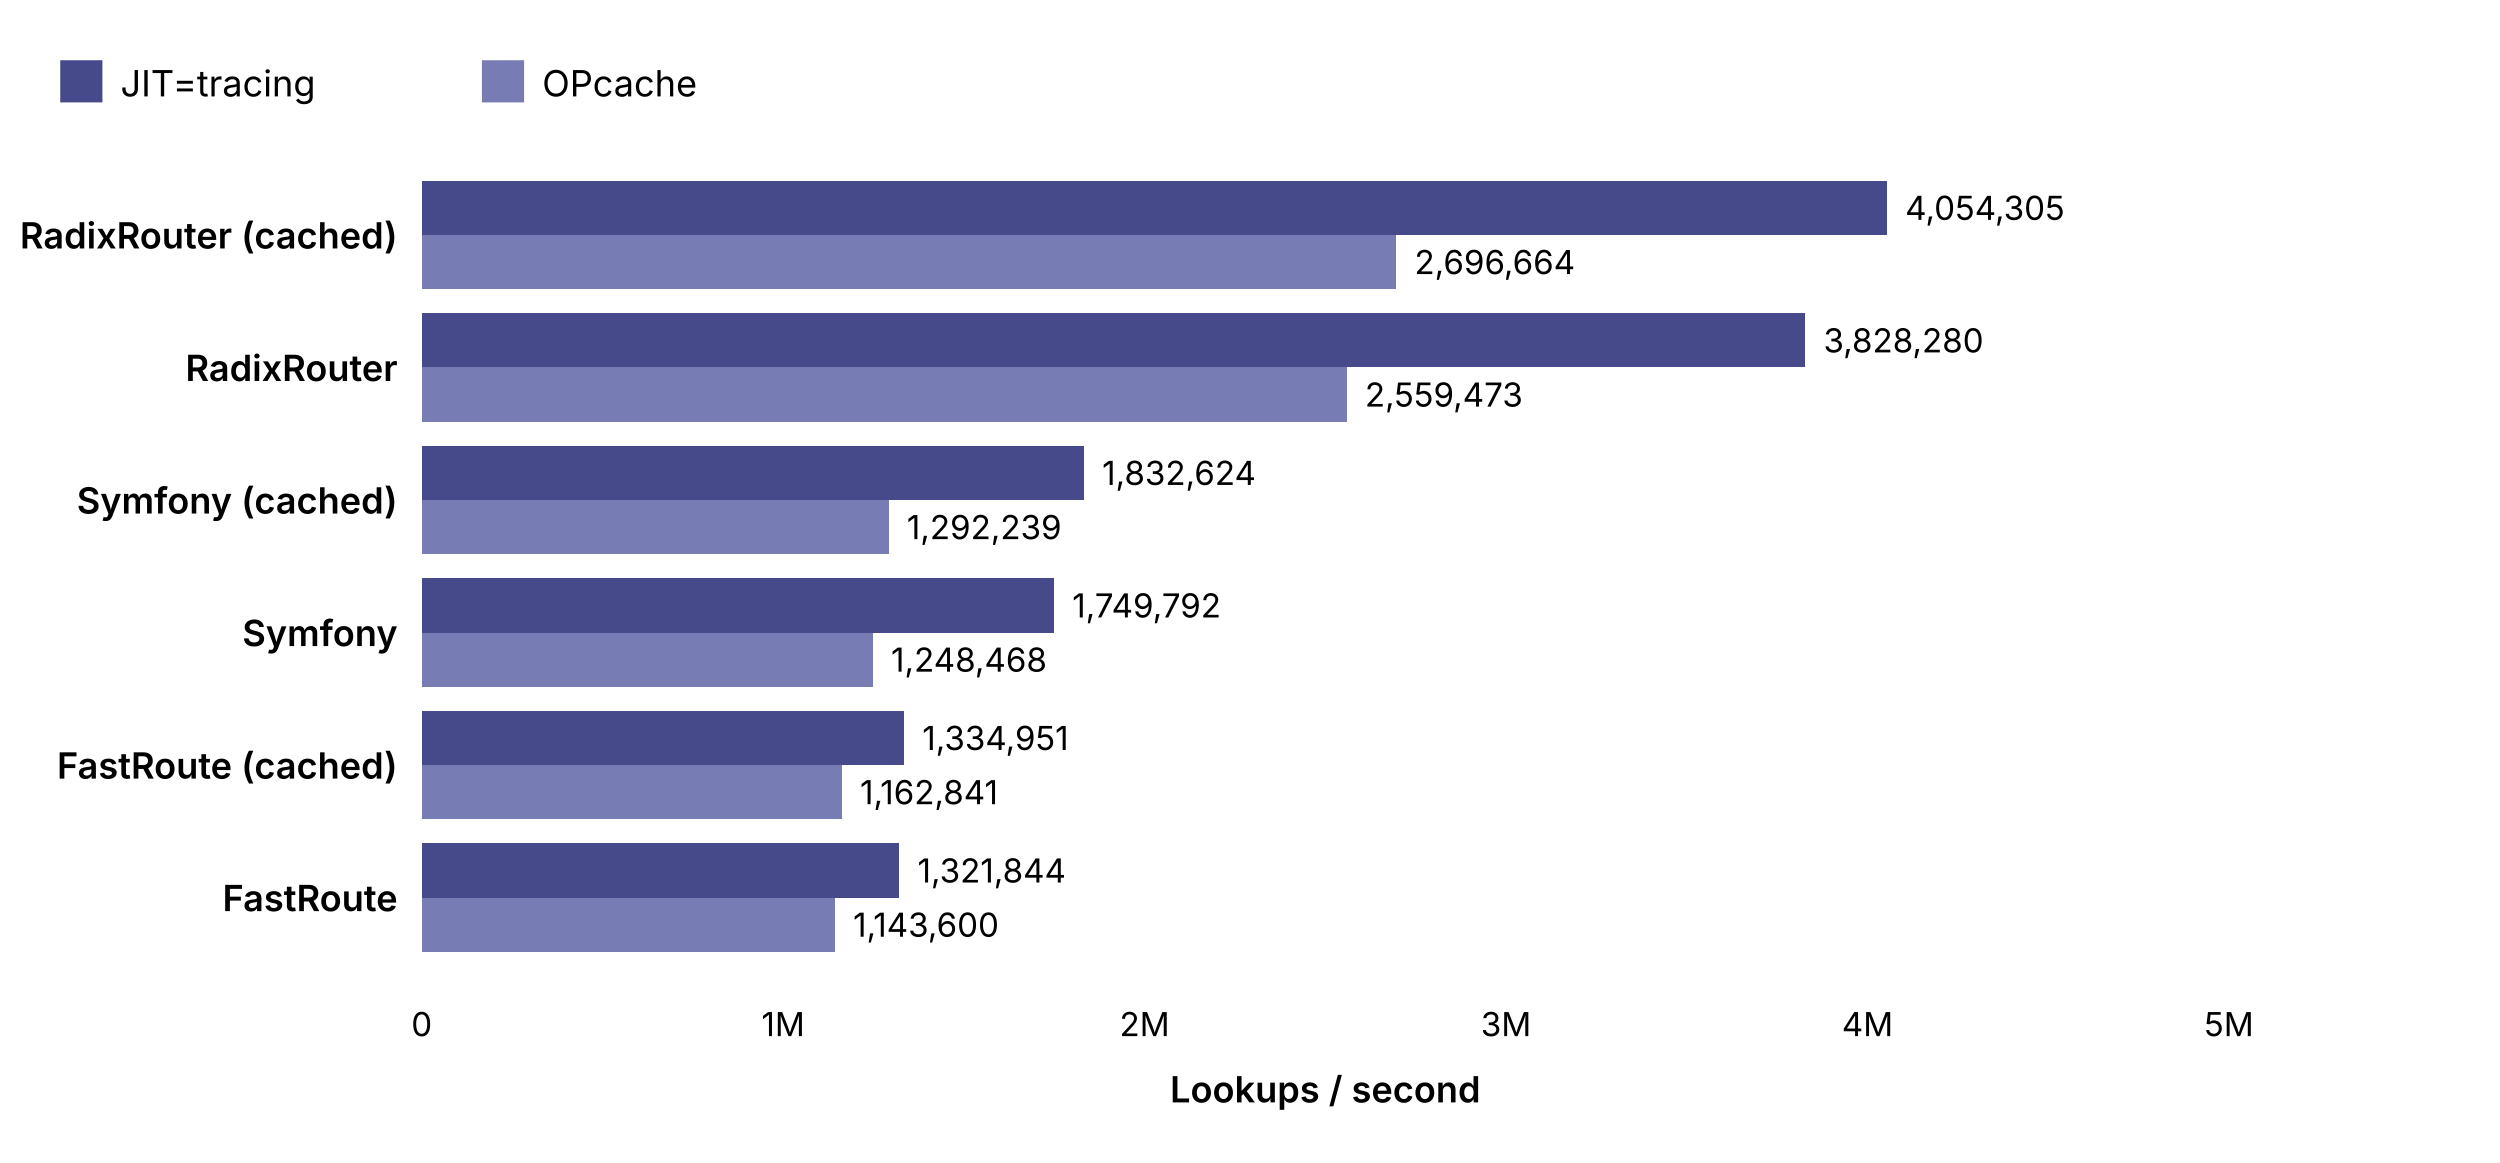
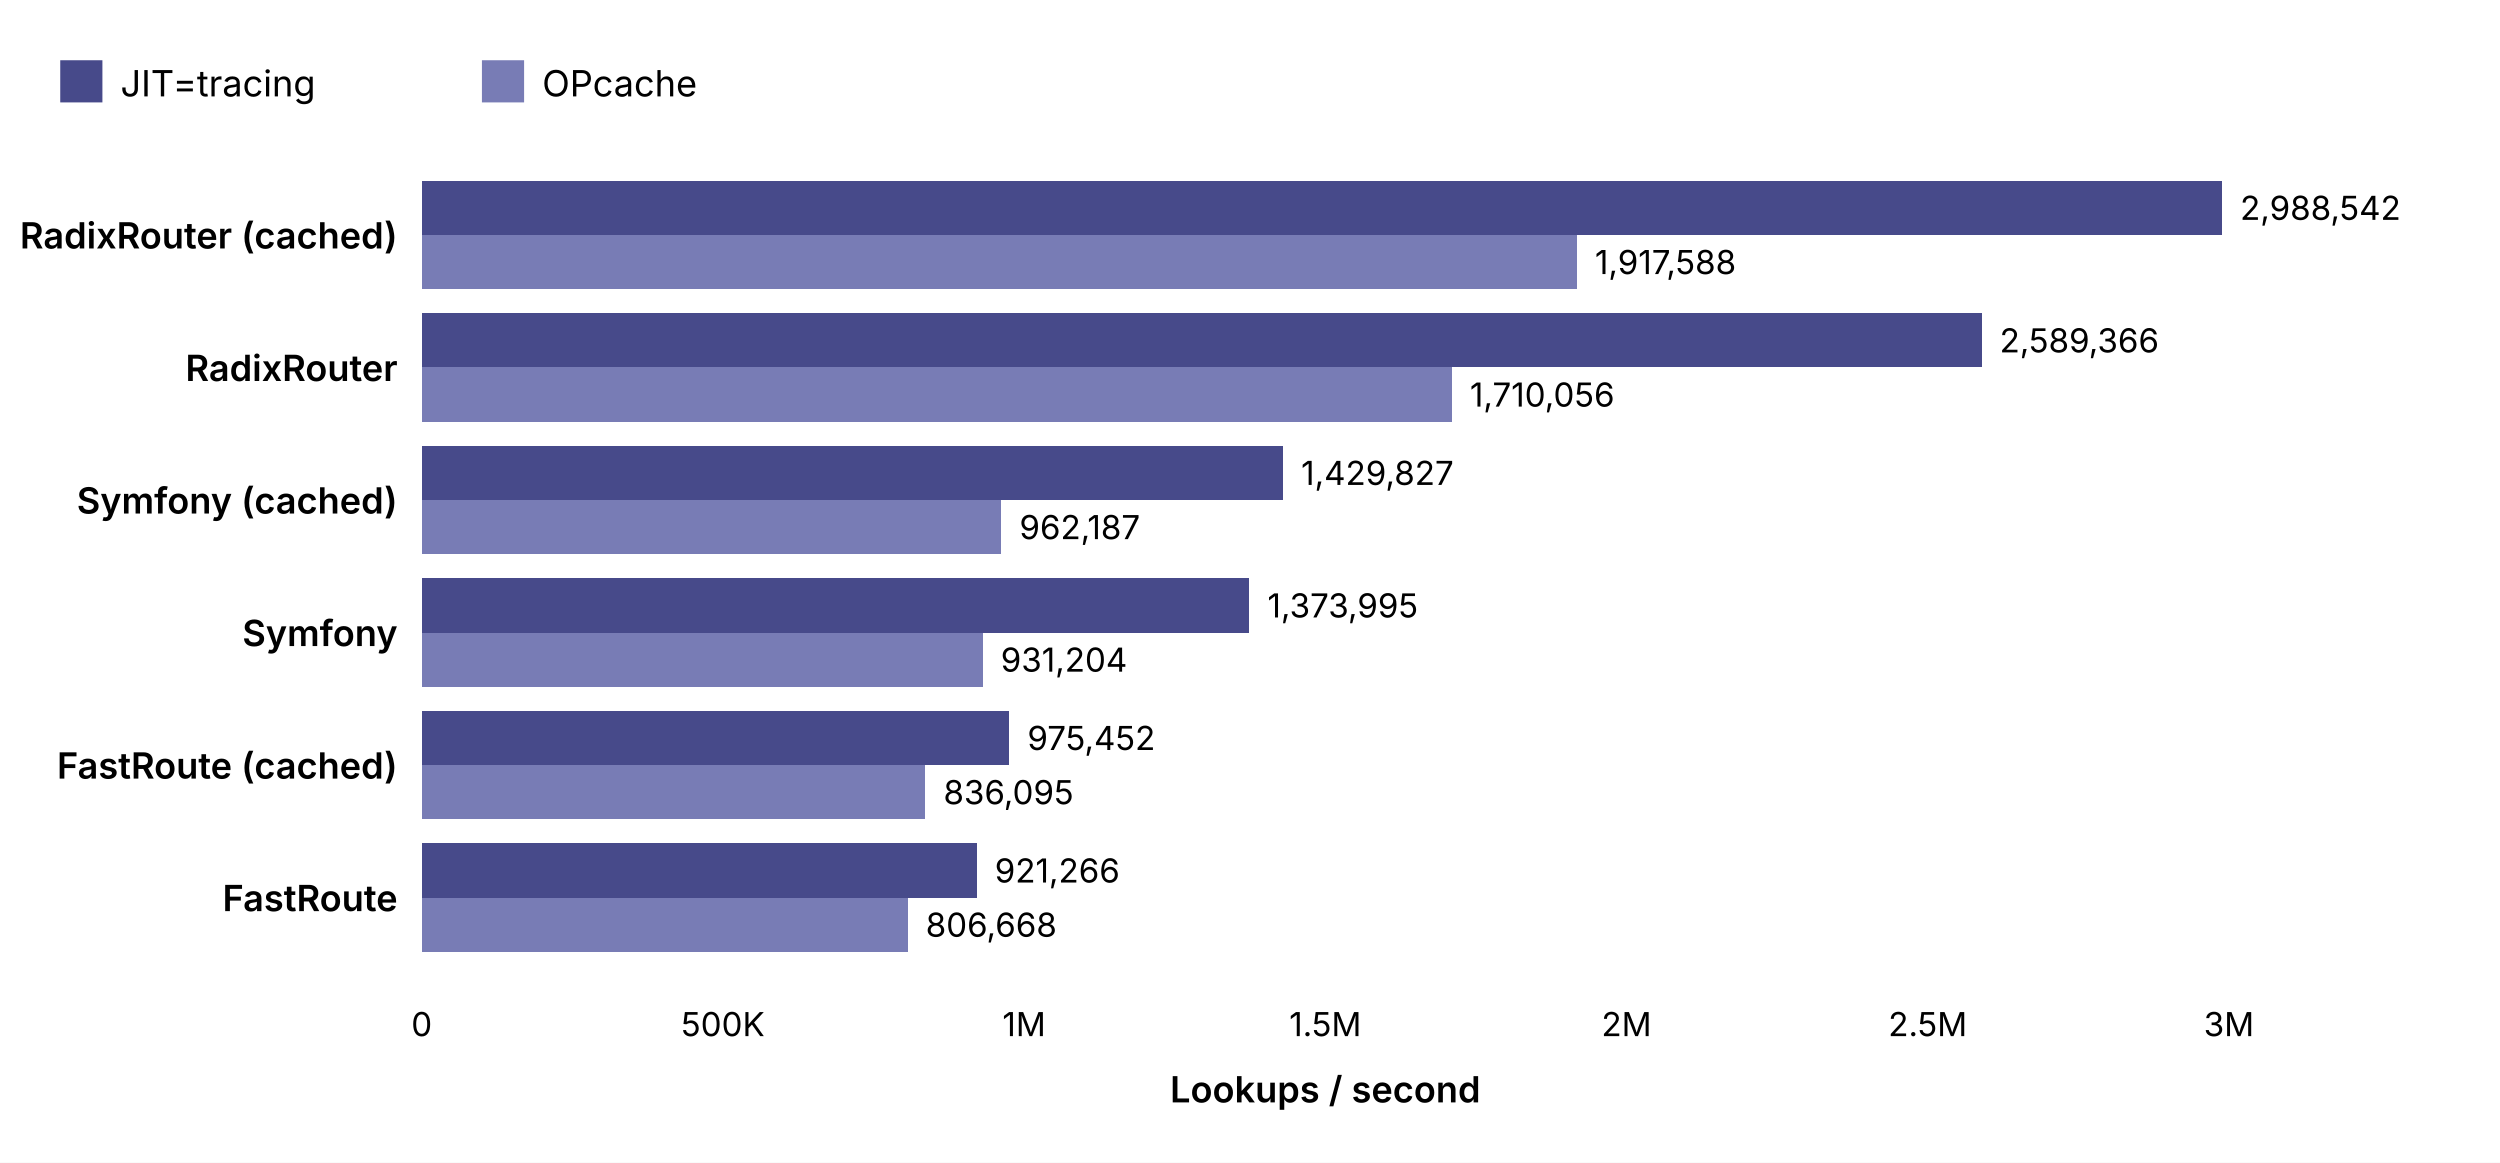
<svg xmlns="http://www.w3.org/2000/svg" viewBox="0 0 830 386" font-family="system-ui, -apple-system, 'Segoe UI', sans-serif">
  <style>.bg{fill:#FFFFFF}.fg{fill:#000000}.bar{shape-rendering:crispEdges}@media(prefers-color-scheme:dark){.bg{fill:#1E1E1E}.fg{fill:#E6E6E6}}</style>
  <rect class="bg" width="830" height="386" />
  <rect x="20" y="20" width="14" height="14" fill="#474A8A" />
  <text class="fg" x="40" y="32" font-size="12">JIT=tracing</text>
  <rect x="160" y="20" width="14" height="14" fill="#787CB5" />
  <text class="fg" x="180" y="32" font-size="12">OPcache</text>
  <text class="fg" x="140.00" y="344" text-anchor="middle" font-size="11">0</text>
-   <text class="fg" x="260.00" y="344" text-anchor="middle" font-size="11">1M</text>
-   <text class="fg" x="380.00" y="344" text-anchor="middle" font-size="11">2M</text>
-   <text class="fg" x="500.00" y="344" text-anchor="middle" font-size="11">3M</text>
-   <text class="fg" x="620.00" y="344" text-anchor="middle" font-size="11">4M</text>
-   <text class="fg" x="740.00" y="344" text-anchor="middle" font-size="11">5M</text>
+   <text class="fg" x="240.00" y="344" text-anchor="middle" font-size="11">500K</text>
+   <text class="fg" x="340.00" y="344" text-anchor="middle" font-size="11">1M</text>
+   <text class="fg" x="440.00" y="344" text-anchor="middle" font-size="11">1.5M</text>
+   <text class="fg" x="540.00" y="344" text-anchor="middle" font-size="11">2M</text>
+   <text class="fg" x="640.00" y="344" text-anchor="middle" font-size="11">2.5M</text>
+   <text class="fg" x="740.00" y="344" text-anchor="middle" font-size="11">3M</text>
  <text class="fg" x="440.00" y="366" text-anchor="middle" font-size="12" font-weight="600">Lookups / second</text>
  <text class="fg" x="132" y="82.5" text-anchor="end" font-size="12" font-weight="600">RadixRouter (cached)</text>
-   <rect class="bar" x="140" y="60.0" width="486.52" height="18" fill="#474A8A" />
-   <text class="fg" x="632.52" y="73.0" font-size="11">4,054,305</text>
-   <rect class="bar" x="140" y="78.0" width="323.60" height="18" fill="#787CB5" />
-   <text class="fg" x="469.60" y="91.0" font-size="11">2,696,664</text>
+   <rect class="bar" x="140" y="60.0" width="597.71" height="18" fill="#474A8A" />
+   <text class="fg" x="743.71" y="73.0" font-size="11">2,988,542</text>
+   <rect class="bar" x="140" y="78.0" width="383.52" height="18" fill="#787CB5" />
+   <text class="fg" x="529.52" y="91.0" font-size="11">1,917,588</text>
  <text class="fg" x="132" y="126.5" text-anchor="end" font-size="12" font-weight="600">RadixRouter</text>
-   <rect class="bar" x="140" y="104.0" width="459.39" height="18" fill="#474A8A" />
-   <text class="fg" x="605.39" y="117.0" font-size="11">3,828,280</text>
-   <rect class="bar" x="140" y="122.0" width="307.14" height="18" fill="#787CB5" />
-   <text class="fg" x="453.14" y="135.0" font-size="11">2,559,473</text>
+   <rect class="bar" x="140" y="104.0" width="517.87" height="18" fill="#474A8A" />
+   <text class="fg" x="663.87" y="117.0" font-size="11">2,589,366</text>
+   <rect class="bar" x="140" y="122.0" width="342.01" height="18" fill="#787CB5" />
+   <text class="fg" x="488.01" y="135.0" font-size="11">1,710,056</text>
  <text class="fg" x="132" y="170.5" text-anchor="end" font-size="12" font-weight="600">Symfony (cached)</text>
-   <rect class="bar" x="140" y="148.0" width="219.91" height="18" fill="#474A8A" />
-   <text class="fg" x="365.91" y="161.0" font-size="11">1,832,624</text>
-   <rect class="bar" x="140" y="166.0" width="155.07" height="18" fill="#787CB5" />
-   <text class="fg" x="301.07" y="179.0" font-size="11">1,292,239</text>
+   <rect class="bar" x="140" y="148.0" width="285.97" height="18" fill="#474A8A" />
+   <text class="fg" x="431.97" y="161.0" font-size="11">1,429,827</text>
+   <rect class="bar" x="140" y="166.0" width="192.44" height="18" fill="#787CB5" />
+   <text class="fg" x="338.44" y="179.0" font-size="11">962,187</text>
  <text class="fg" x="132" y="214.5" text-anchor="end" font-size="12" font-weight="600">Symfony</text>
-   <rect class="bar" x="140" y="192.0" width="209.98" height="18" fill="#474A8A" />
-   <text class="fg" x="355.98" y="205.0" font-size="11">1,749,792</text>
-   <rect class="bar" x="140" y="210.0" width="149.82" height="18" fill="#787CB5" />
-   <text class="fg" x="295.82" y="223.0" font-size="11">1,248,468</text>
+   <rect class="bar" x="140" y="192.0" width="274.80" height="18" fill="#474A8A" />
+   <text class="fg" x="420.80" y="205.0" font-size="11">1,373,995</text>
+   <rect class="bar" x="140" y="210.0" width="186.24" height="18" fill="#787CB5" />
+   <text class="fg" x="332.24" y="223.0" font-size="11">931,204</text>
  <text class="fg" x="132" y="258.5" text-anchor="end" font-size="12" font-weight="600">FastRoute (cached)</text>
-   <rect class="bar" x="140" y="236.0" width="160.19" height="18" fill="#474A8A" />
-   <text class="fg" x="306.19" y="249.0" font-size="11">1,334,951</text>
-   <rect class="bar" x="140" y="254.0" width="139.54" height="18" fill="#787CB5" />
-   <text class="fg" x="285.54" y="267.0" font-size="11">1,162,841</text>
+   <rect class="bar" x="140" y="236.0" width="195.09" height="18" fill="#474A8A" />
+   <text class="fg" x="341.09" y="249.0" font-size="11">975,452</text>
+   <rect class="bar" x="140" y="254.0" width="167.22" height="18" fill="#787CB5" />
+   <text class="fg" x="313.22" y="267.0" font-size="11">836,095</text>
  <text class="fg" x="132" y="302.5" text-anchor="end" font-size="12" font-weight="600">FastRoute</text>
-   <rect class="bar" x="140" y="280.0" width="158.62" height="18" fill="#474A8A" />
-   <text class="fg" x="304.62" y="293.0" font-size="11">1,321,844</text>
-   <rect class="bar" x="140" y="298.0" width="137.23" height="18" fill="#787CB5" />
-   <text class="fg" x="283.23" y="311.0" font-size="11">1,143,600</text>
+   <rect class="bar" x="140" y="280.0" width="184.25" height="18" fill="#474A8A" />
+   <text class="fg" x="330.25" y="293.0" font-size="11">921,266</text>
+   <rect class="bar" x="140" y="298.0" width="161.33" height="18" fill="#787CB5" />
+   <text class="fg" x="307.33" y="311.0" font-size="11">806,668</text>
</svg>
